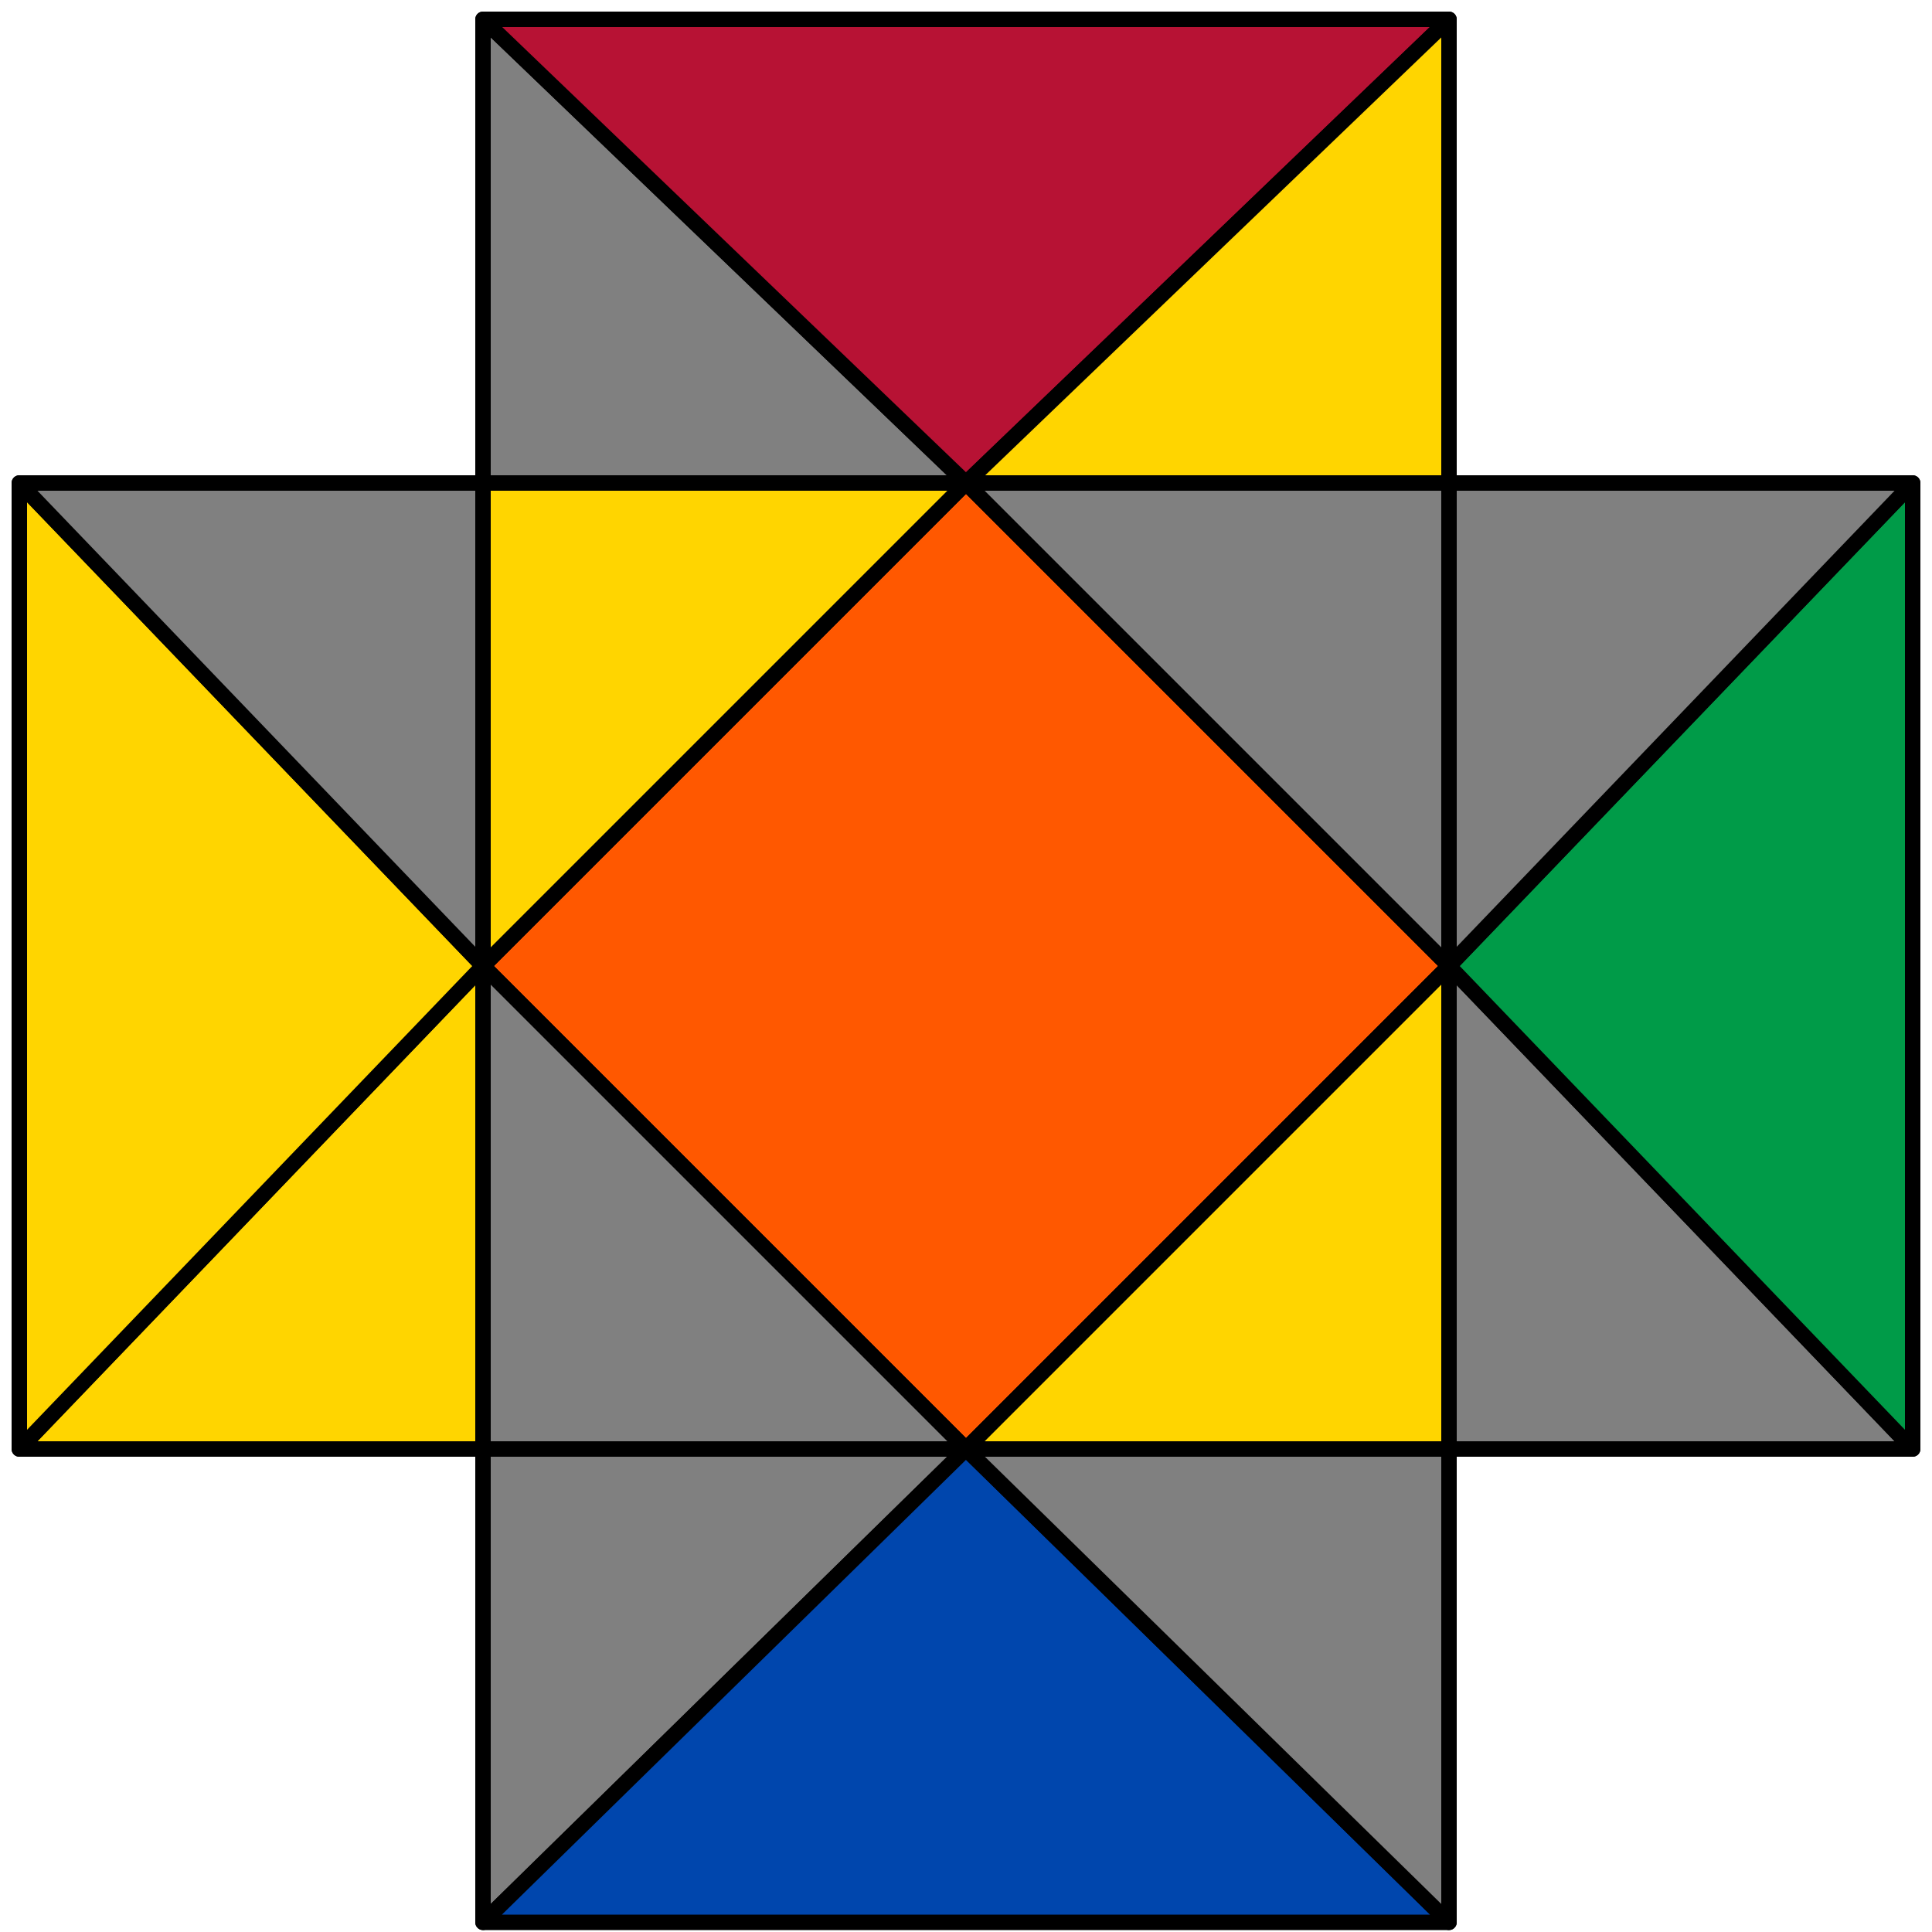
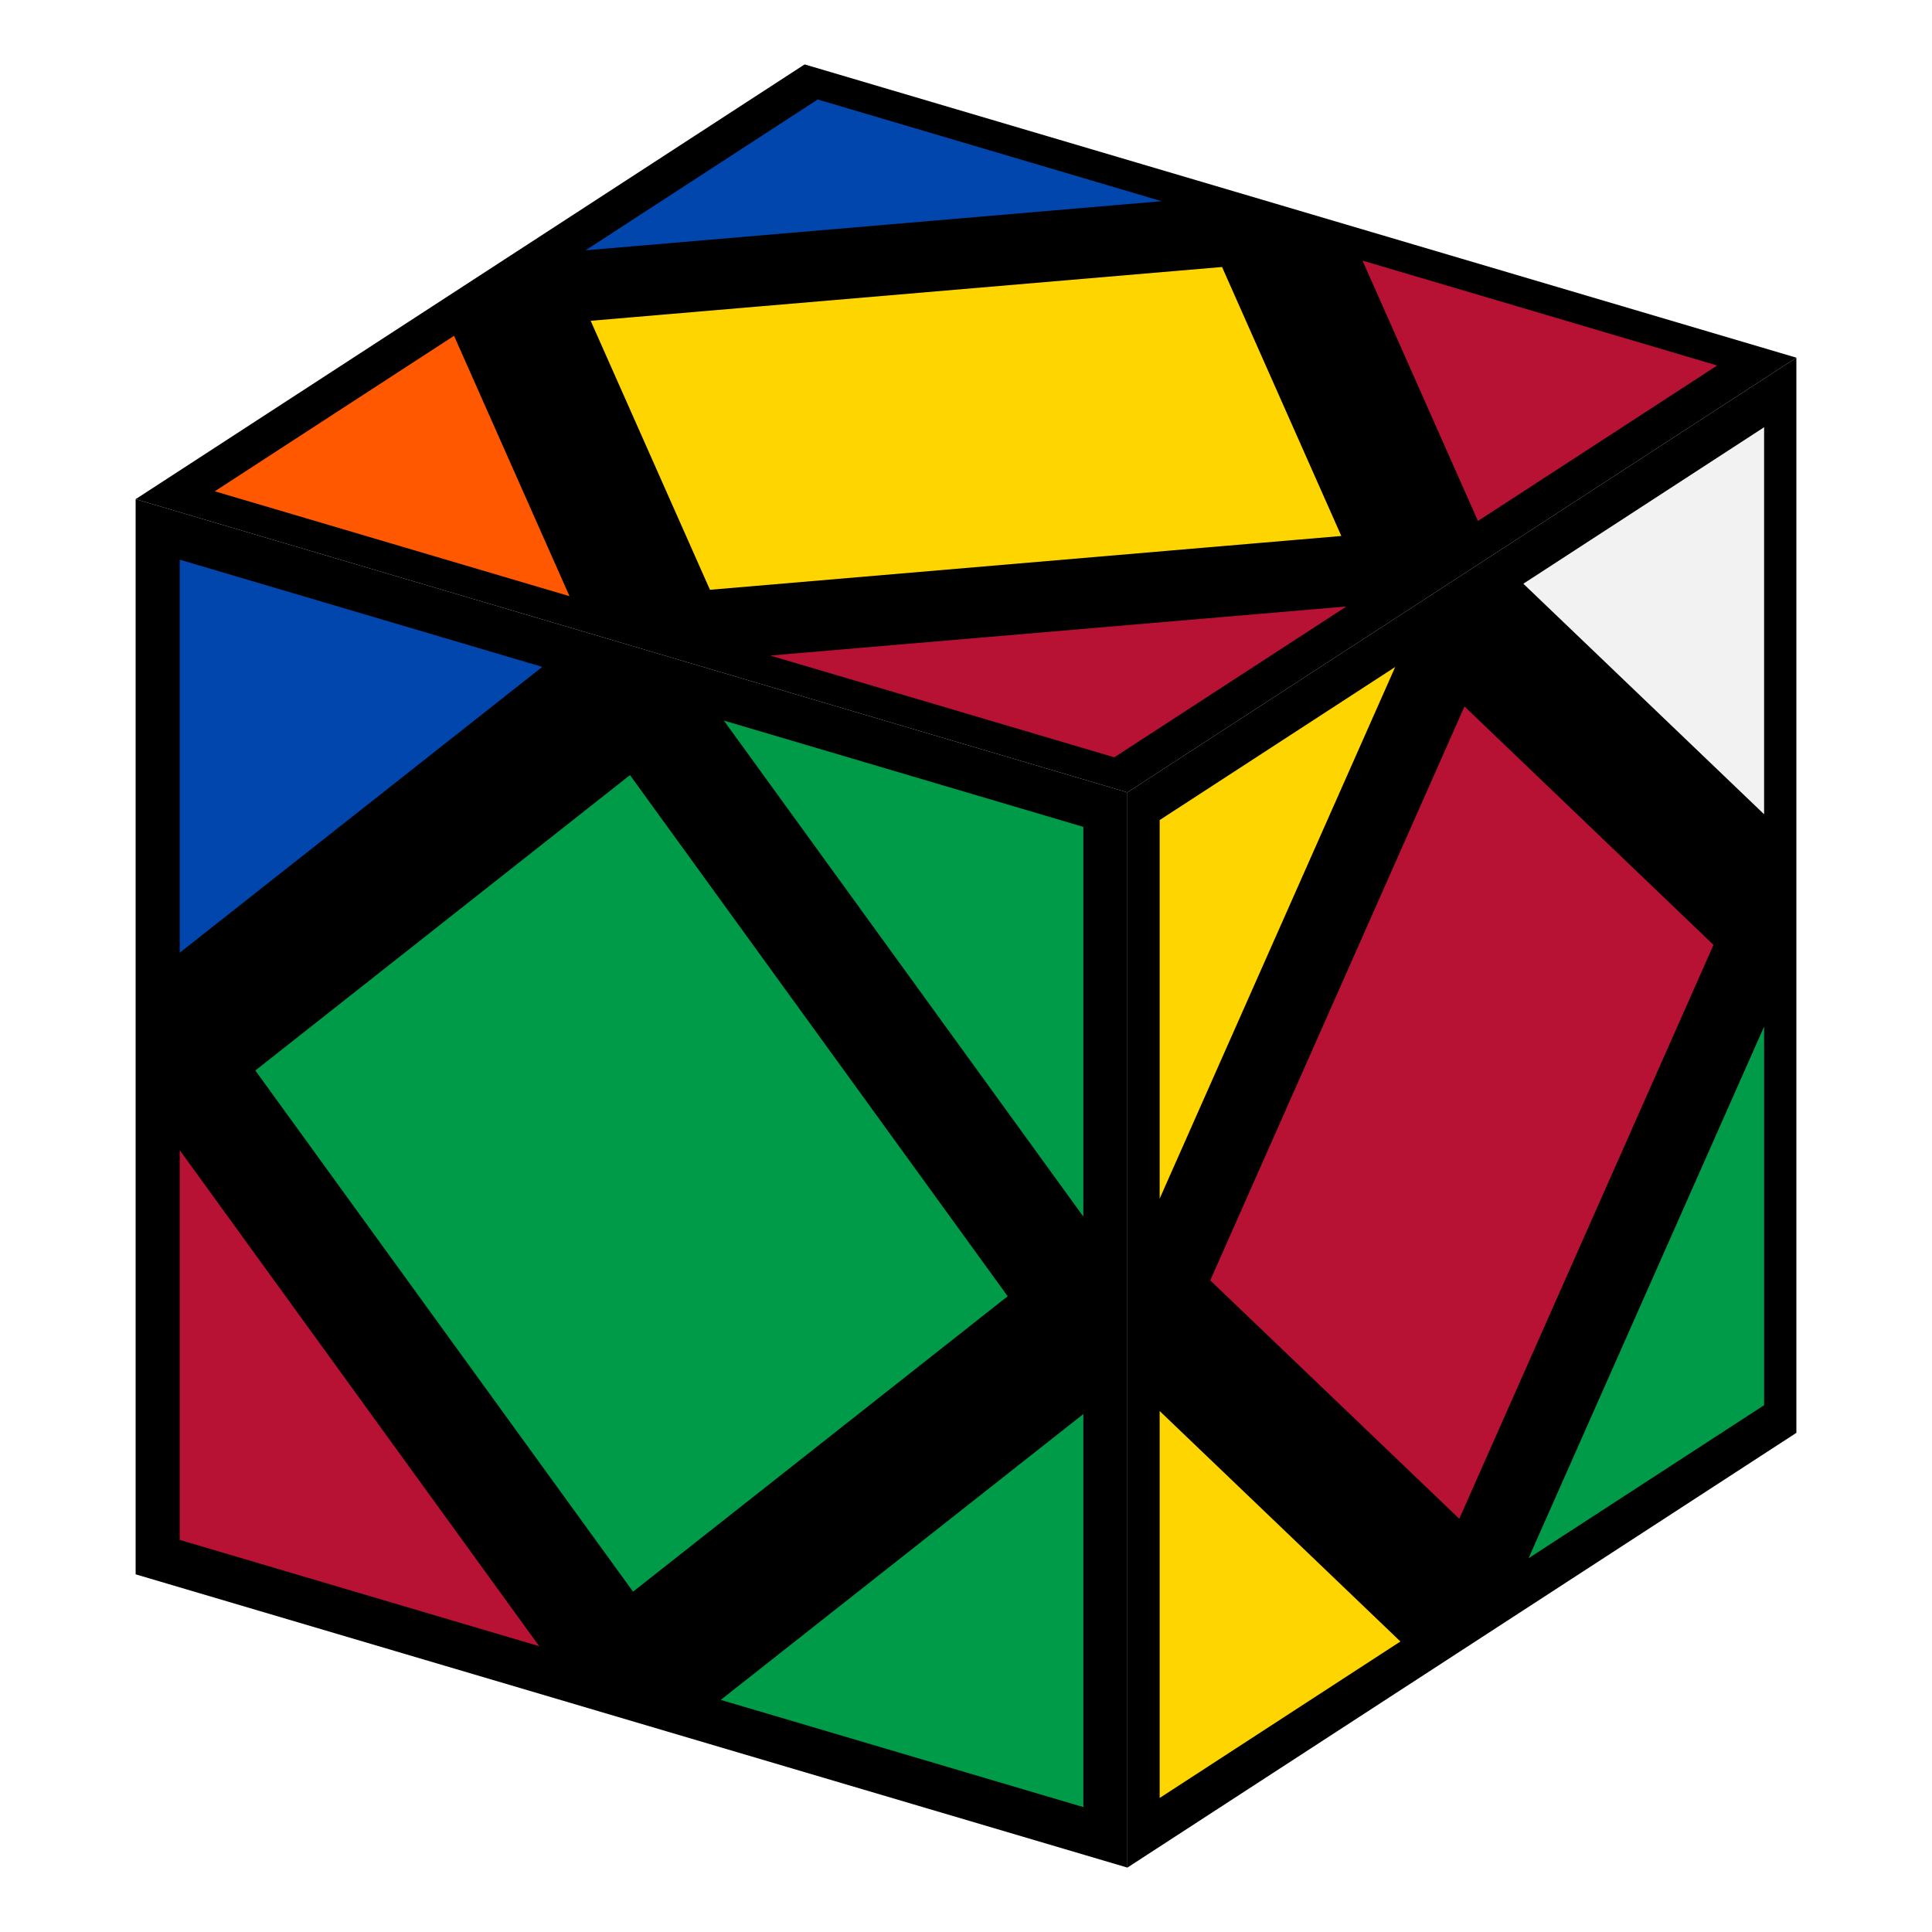
- <svg xmlns="http://www.w3.org/2000/svg" id="svg" viewBox="0 0 1000 1000" stroke="black" stroke-width="8" stroke-linejoin="round">
-   <polygon fill="#ff5800" points="500,250 750,500 500,750 250,500" />
-   <polygon fill="#ffd500" points="250,250 500,250 250,500" />
-   <polygon fill="#808080" points="750,250 500,250 750,500" />
-   <polygon fill="#ffd500" points="750,500 500,750 750,750" />
-   <polygon fill="#808080" points="250,500 500,750 250,750" />
-   <polygon fill="#808080" points="250,750 500,750 250,995" />
-   <polygon fill="#0046ad" points="500,750 750,995 250,995" />
-   <polygon fill="#808080" points="750,750 500,750 750,995" />
-   <polygon fill="#808080" points="750,750 750,500 990,750" />
-   <polygon fill="#009b48" points="990,750 990,250 750,500" />
-   <polygon fill="#808080" points="750,250 750,500 990,250" />
-   <polygon fill="#808080" points="250,250 500,250 250,10" />
-   <polygon fill="#b71234" points="500,250 250,10 750,10" />
-   <polygon fill="#ffd500" points="750,250 500,250 750,10" />
-   <polygon fill="#ffd500" points="250,750 250,500 10,750" />
-   <polygon fill="#ffd500" points="10,750 10,250 250,500" />
-   <polygon fill="#808080" points="250,250 250,500 10,250" />
+ <svg xmlns="http://www.w3.org/2000/svg" viewBox="0 0 300 300" role="img" aria-label="Sarah Adv · Sledge y' Hedge y2 Sledge case, Skewb">
+   <path d="M278.94 55.54L175.06 123.04L21.06 77.51L124.94 10.00Z" fill="#000000" />
+   <path d="M175.06 290.00L175.06 123.04L21.06 77.51L21.06 244.46Z" fill="#000000" />
+   <path d="M175.06 290.00L175.06 123.04L278.94 55.54L278.94 222.49Z" fill="#000000" />
+   <path d="M126.78 14.14L86.26 40.47L186.83 31.90Z" fill="#0046ad" stroke="#000000" stroke-width="2.4" stroke-linejoin="round" />
+   <path d="M275.13 218.85L275.13 153.73L234.62 245.17Z" fill="#009b48" stroke="#000000" stroke-width="2.4" stroke-linejoin="round" />
+   <path d="M26.71 240.01L86.77 257.77L26.71 174.90Z" fill="#b71234" stroke="#000000" stroke-width="2.4" stroke-linejoin="round" />
+   <path d="M269.48 56.34L228.97 82.67L209.42 38.58Z" fill="#b71234" stroke="#000000" stroke-width="2.4" stroke-linejoin="round" />
+   <path d="M275.13 64.13L234.62 90.46L275.13 129.25Z" fill="#f2f2f2" stroke="#000000" stroke-width="2.4" stroke-linejoin="round" />
+   <path d="M210.06 84.28L109.49 92.85L89.94 48.76L190.51 40.19Z" fill="#ffd500" stroke="#000000" stroke-width="2.4" stroke-linejoin="round" />
+   <path d="M186.49 199.10L227.00 107.65L267.51 146.44L227.00 237.88Z" fill="#b71234" stroke="#000000" stroke-width="2.4" stroke-linejoin="round" />
+   <path d="M30.52 76.70L90.58 94.46L71.03 50.37Z" fill="#ff5800" stroke="#000000" stroke-width="2.4" stroke-linejoin="round" />
+   <path d="M26.71 85.30L86.77 103.06L26.71 150.41Z" fill="#0046ad" stroke="#000000" stroke-width="2.4" stroke-linejoin="round" />
+   <path d="M178.87 281.40L178.87 216.29L219.38 255.07Z" fill="#ffd500" stroke="#000000" stroke-width="2.4" stroke-linejoin="round" />
+   <path d="M158.12 201.51L98.06 118.64L38.00 166.00L98.06 248.87Z" fill="#009b48" stroke="#000000" stroke-width="2.4" stroke-linejoin="round" />
+   <path d="M169.42 282.21L169.42 217.10L109.36 264.45Z" fill="#009b48" stroke="#000000" stroke-width="2.4" stroke-linejoin="round" />
+   <path d="M173.22 118.90L113.17 101.14L213.74 92.57Z" fill="#b71234" stroke="#000000" stroke-width="2.4" stroke-linejoin="round" />
+   <path d="M178.87 126.69L219.38 100.36L178.87 191.80Z" fill="#ffd500" stroke="#000000" stroke-width="2.4" stroke-linejoin="round" />
+   <path d="M169.42 127.50L169.42 192.61L109.36 109.74Z" fill="#009b48" stroke="#000000" stroke-width="2.4" stroke-linejoin="round" />
</svg>
